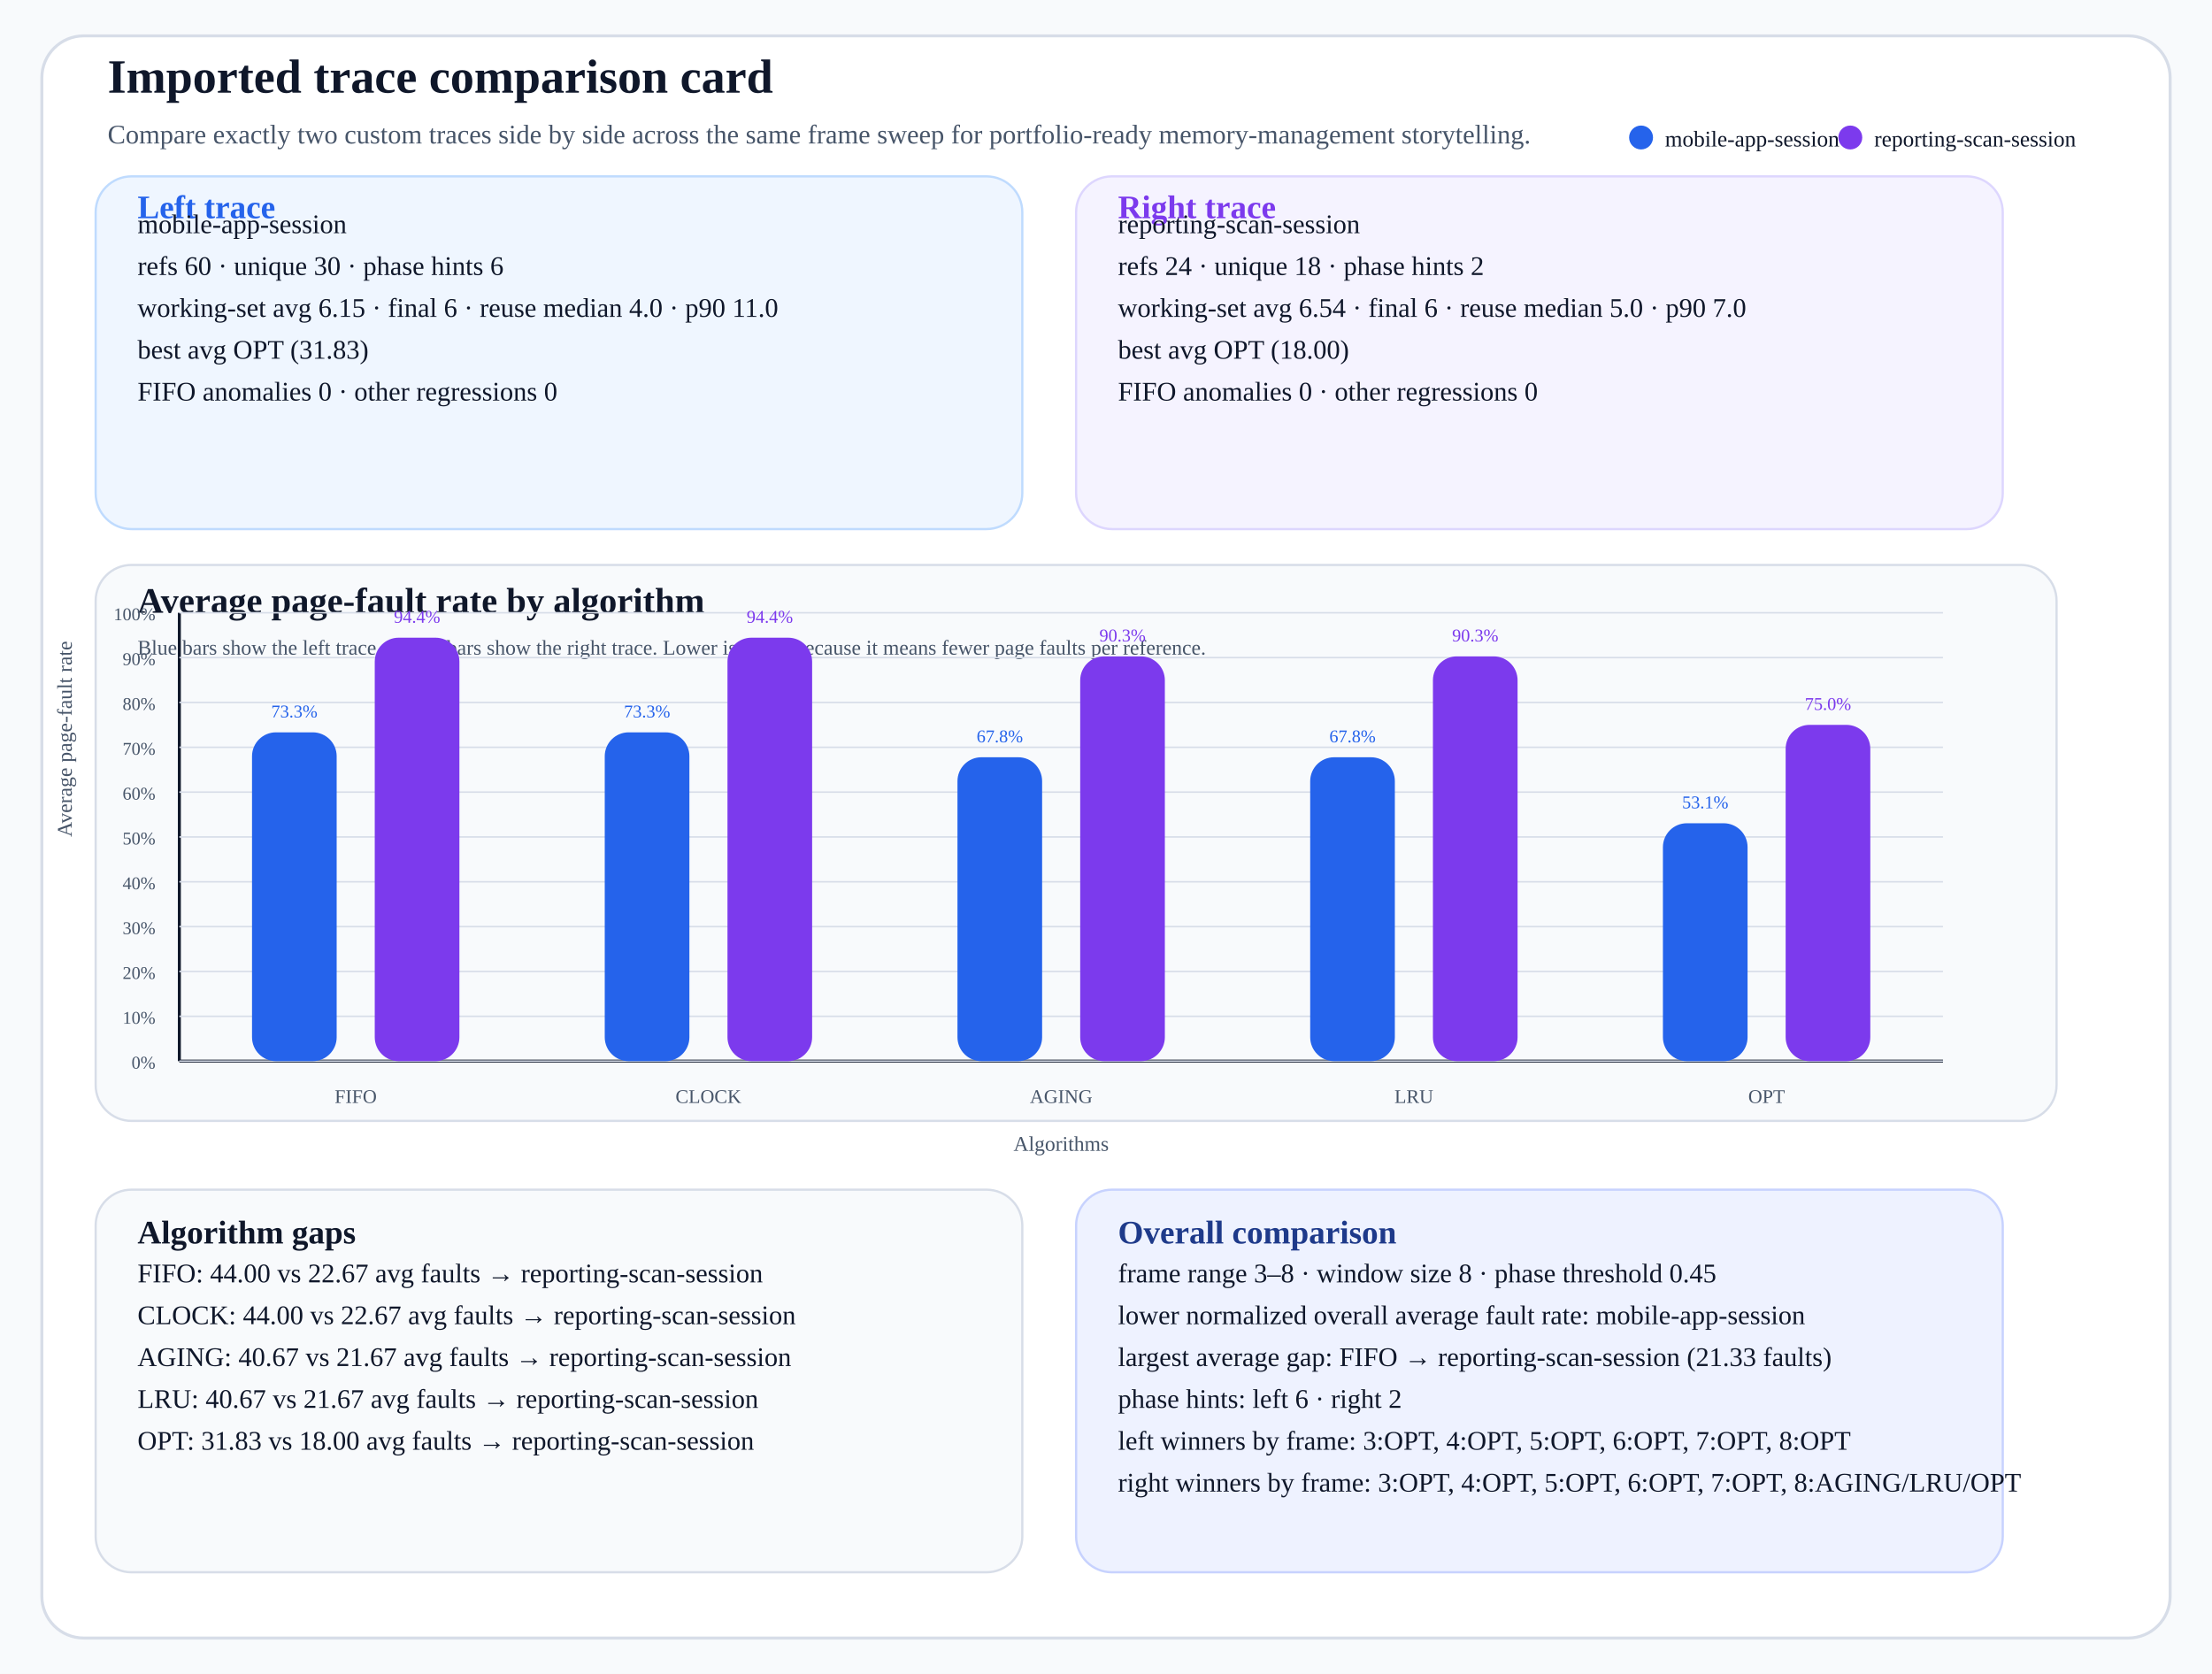
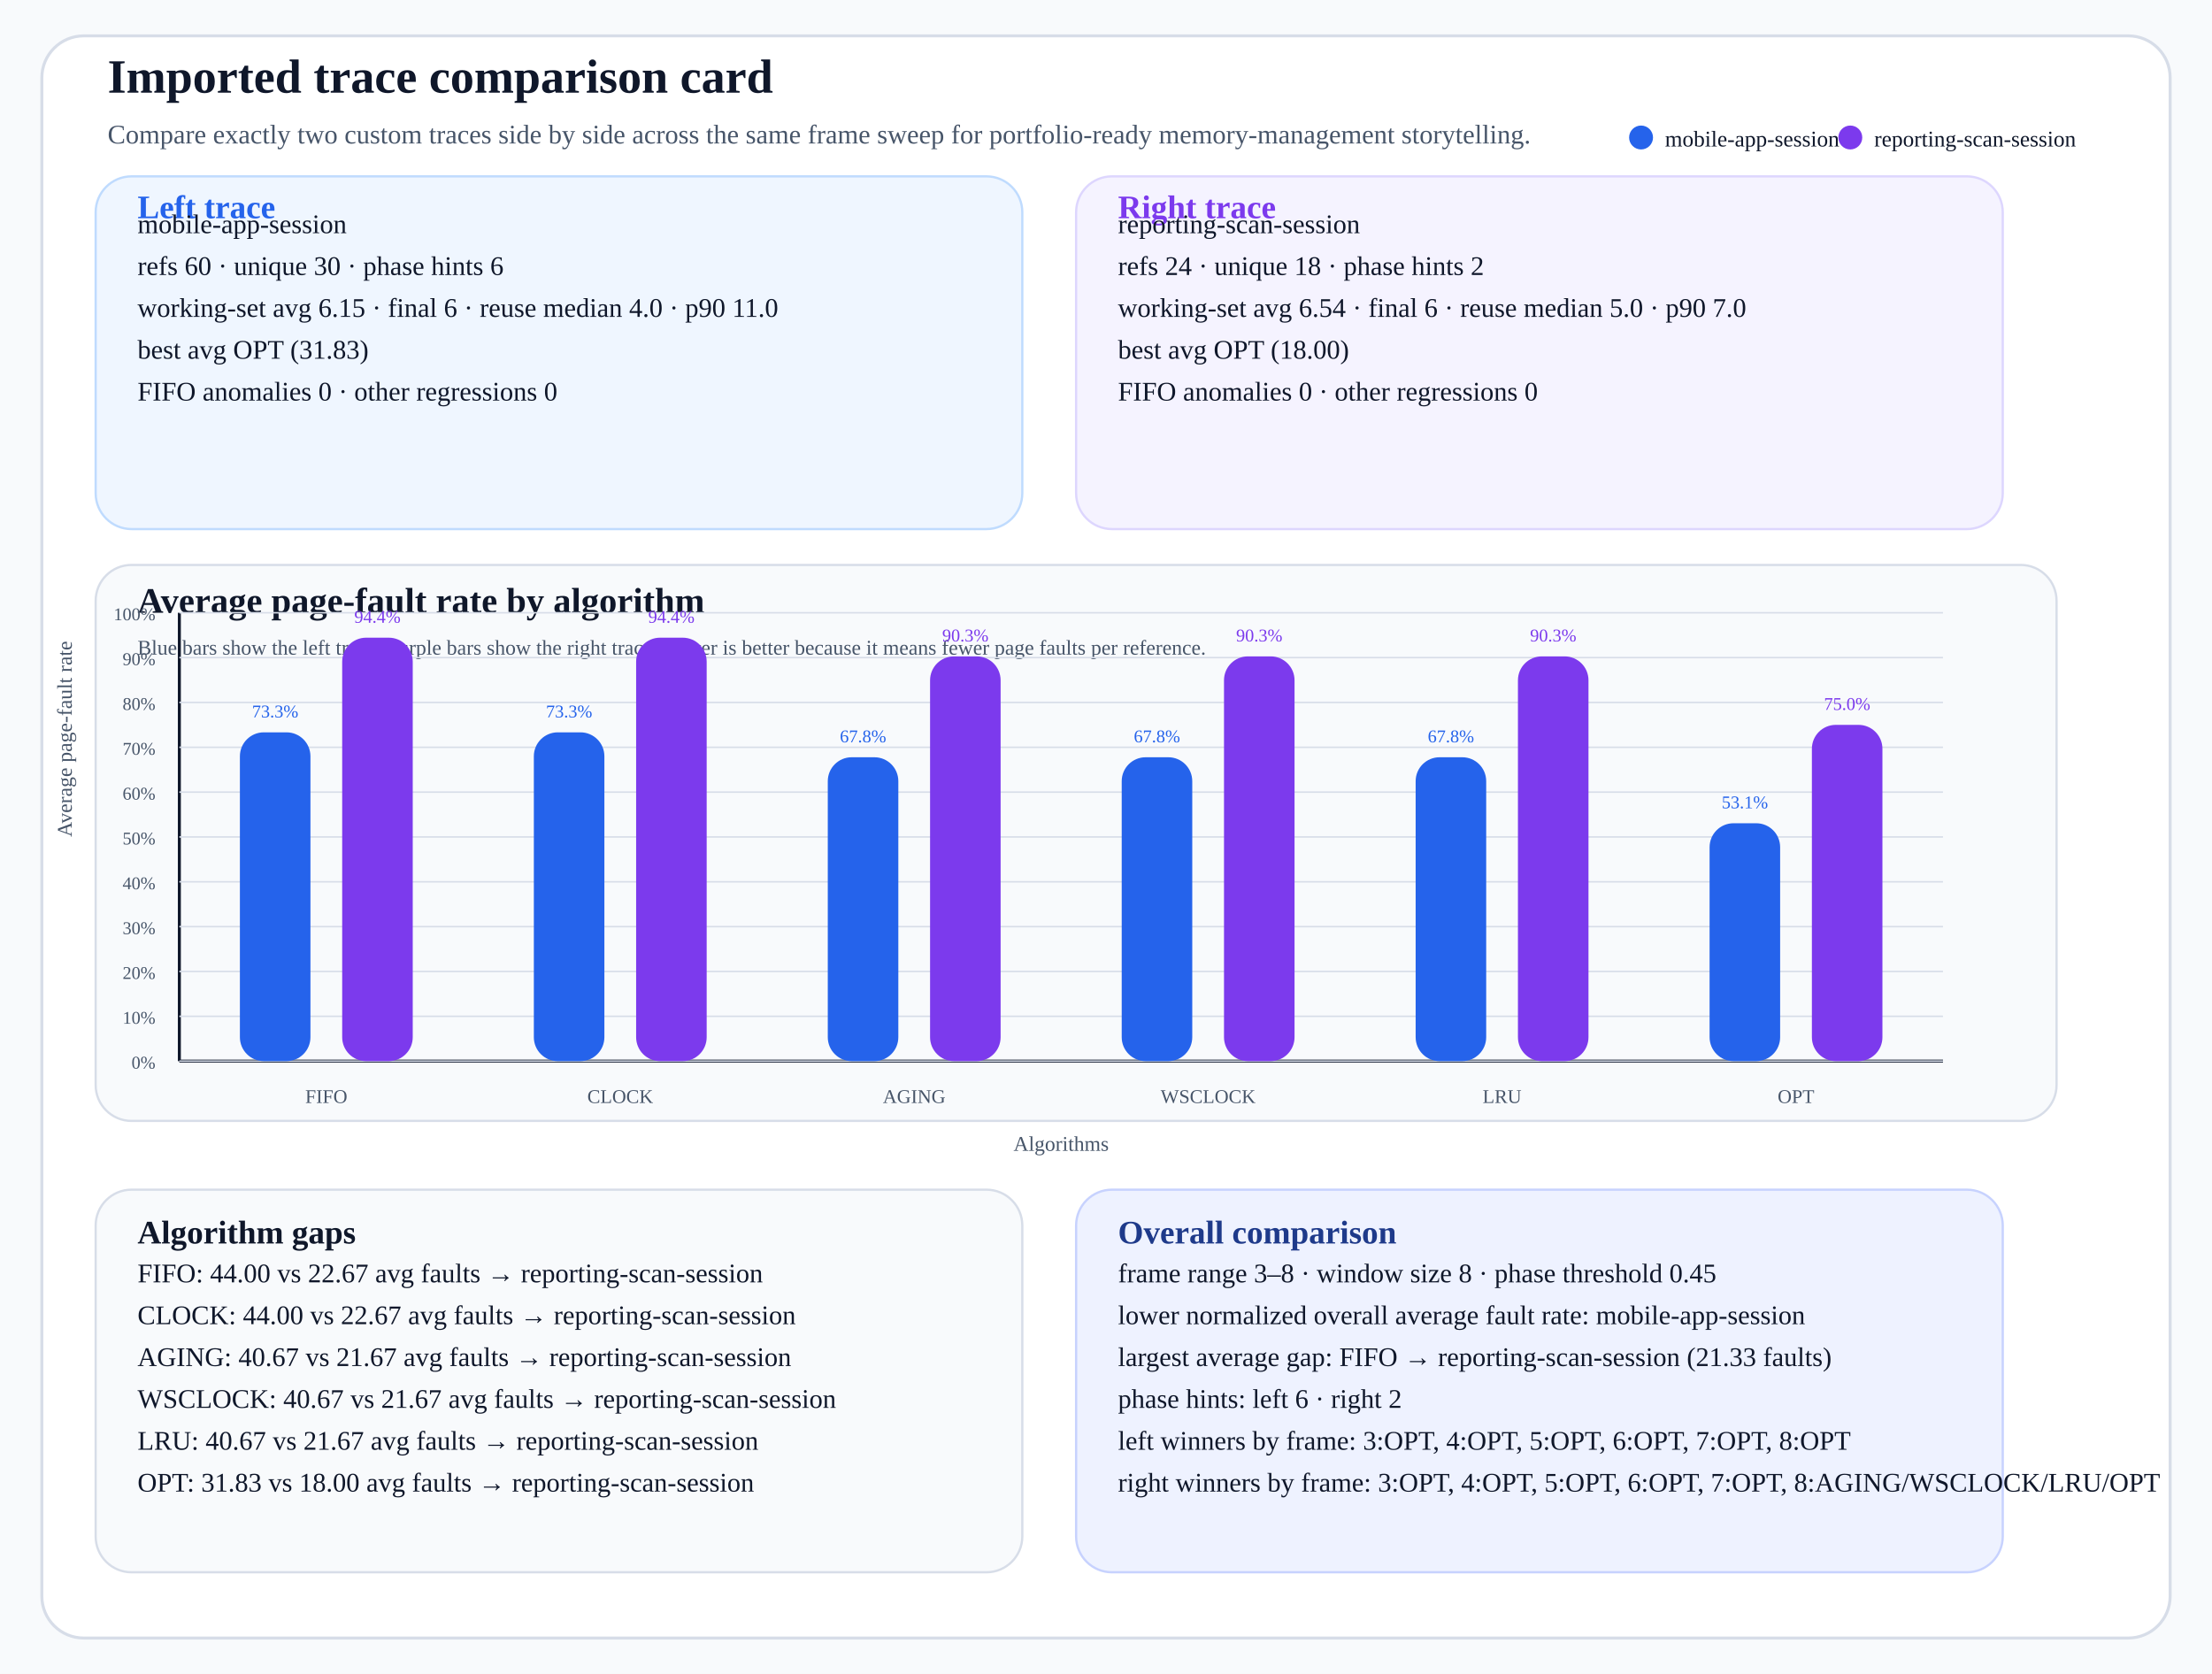
<svg xmlns="http://www.w3.org/2000/svg" width="1480" height="1120" viewBox="0 0 1480 1120" role="img" aria-labelledby="page-replacement-mobile-app-session-vs-reporting-scan-session-trace-compare-title page-replacement-mobile-app-session-vs-reporting-scan-session-trace-compare-desc">
  <rect width="100%" height="100%" fill="#f8fafc" />
  <rect x="28" y="24" width="1424" height="1072" rx="28" fill="#ffffff" stroke="#d7dde8" stroke-width="2" />
  <text x="72" y="62" font-size="32" font-weight="700" fill="#0f172a">Imported trace comparison card</text>
  <text x="72" y="96" font-size="18" fill="#475569">Compare exactly two custom traces side by side across the same frame sweep for portfolio-ready memory-management storytelling.</text>
  <rect x="64" y="118" width="620" height="236" rx="24" fill="#eff6ff" stroke="#bfdbfe" stroke-width="1.5" />
  <text x="92" y="146" font-size="22" font-weight="700" fill="#2563eb">Left trace</text>
  <text x="92" y="156" font-size="18" fill="#0f172a">mobile-app-session</text>
  <text x="92" y="184" font-size="18" fill="#0f172a">refs 60 · unique 30 · phase hints 6</text>
  <text x="92" y="212" font-size="18" fill="#0f172a">working-set avg 6.15 · final 6 · reuse median 4.0 · p90 11.0</text>
  <text x="92" y="240" font-size="18" fill="#0f172a">best avg OPT (31.83)</text>
  <text x="92" y="268" font-size="18" fill="#0f172a">FIFO anomalies 0 · other regressions 0</text>
  <rect x="720" y="118" width="620" height="236" rx="24" fill="#f5f3ff" stroke="#ddd6fe" stroke-width="1.5" />
  <text x="748" y="146" font-size="22" font-weight="700" fill="#7c3aed">Right trace</text>
  <text x="748" y="156" font-size="18" fill="#0f172a">reporting-scan-session</text>
  <text x="748" y="184" font-size="18" fill="#0f172a">refs 24 · unique 18 · phase hints 2</text>
  <text x="748" y="212" font-size="18" fill="#0f172a">working-set avg 6.54 · final 6 · reuse median 5.0 · p90 7.0</text>
  <text x="748" y="240" font-size="18" fill="#0f172a">best avg OPT (18.00)</text>
  <text x="748" y="268" font-size="18" fill="#0f172a">FIFO anomalies 0 · other regressions 0</text>
  <rect x="64" y="378" width="1312" height="372" rx="24" fill="#f8fafc" stroke="#d7dde8" stroke-width="1.5" />
  <text x="92" y="410" font-size="24" font-weight="700" fill="#0f172a">Average page-fault rate by algorithm</text>
  <text x="92" y="438" font-size="14" fill="#475569">Blue bars show the left trace. Purple bars show the right trace. Lower is better because it means fewer page faults per reference.</text>
  <line x1="120" y1="410" x2="120" y2="710" stroke="#0f172a" stroke-width="2" />
  <line x1="120" y1="710" x2="1300" y2="710" stroke="#0f172a" stroke-width="2" />
  <line x1="120" y1="710.00" x2="1300" y2="710.00" stroke="#d7dde8" stroke-width="1" />
  <text x="104" y="715.00" font-size="12" text-anchor="end" fill="#475569">0%</text>
  <line x1="120" y1="680.00" x2="1300" y2="680.00" stroke="#d7dde8" stroke-width="1" />
  <text x="104" y="685.00" font-size="12" text-anchor="end" fill="#475569">10%</text>
  <line x1="120" y1="650.00" x2="1300" y2="650.00" stroke="#d7dde8" stroke-width="1" />
  <text x="104" y="655.00" font-size="12" text-anchor="end" fill="#475569">20%</text>
  <line x1="120" y1="620.00" x2="1300" y2="620.00" stroke="#d7dde8" stroke-width="1" />
  <text x="104" y="625.00" font-size="12" text-anchor="end" fill="#475569">30%</text>
  <line x1="120" y1="590.00" x2="1300" y2="590.00" stroke="#d7dde8" stroke-width="1" />
  <text x="104" y="595.00" font-size="12" text-anchor="end" fill="#475569">40%</text>
  <line x1="120" y1="560.00" x2="1300" y2="560.00" stroke="#d7dde8" stroke-width="1" />
  <text x="104" y="565.00" font-size="12" text-anchor="end" fill="#475569">50%</text>
  <line x1="120" y1="530.00" x2="1300" y2="530.00" stroke="#d7dde8" stroke-width="1" />
  <text x="104" y="535.00" font-size="12" text-anchor="end" fill="#475569">60%</text>
  <line x1="120" y1="500.00" x2="1300" y2="500.00" stroke="#d7dde8" stroke-width="1" />
  <text x="104" y="505.00" font-size="12" text-anchor="end" fill="#475569">70%</text>
  <line x1="120" y1="470.00" x2="1300" y2="470.00" stroke="#d7dde8" stroke-width="1" />
  <text x="104" y="475.00" font-size="12" text-anchor="end" fill="#475569">80%</text>
  <line x1="120" y1="440.00" x2="1300" y2="440.00" stroke="#d7dde8" stroke-width="1" />
  <text x="104" y="445.00" font-size="12" text-anchor="end" fill="#475569">90%</text>
  <line x1="120" y1="410.00" x2="1300" y2="410.00" stroke="#d7dde8" stroke-width="1" />
  <text x="104" y="415.00" font-size="12" text-anchor="end" fill="#475569">100%</text>
-   <rect x="168.62" y="490.00" width="56.64" height="220.00" rx="16" fill="#2563eb" />
-   <text x="196.94" y="480.00" font-size="12" text-anchor="middle" fill="#2563eb">73.3%</text>
-   <rect x="250.74" y="426.67" width="56.64" height="283.33" rx="16" fill="#7c3aed" />
-   <text x="279.06" y="416.67" font-size="12" text-anchor="middle" fill="#7c3aed">94.4%</text>
-   <text x="238.00" y="738" font-size="13" text-anchor="middle" fill="#475569">FIFO</text>
-   <rect x="404.62" y="490.00" width="56.64" height="220.00" rx="16" fill="#2563eb" />
-   <text x="432.94" y="480.00" font-size="12" text-anchor="middle" fill="#2563eb">73.3%</text>
-   <rect x="486.74" y="426.67" width="56.64" height="283.33" rx="16" fill="#7c3aed" />
-   <text x="515.06" y="416.67" font-size="12" text-anchor="middle" fill="#7c3aed">94.4%</text>
-   <text x="474.00" y="738" font-size="13" text-anchor="middle" fill="#475569">CLOCK</text>
-   <rect x="640.62" y="506.67" width="56.64" height="203.33" rx="16" fill="#2563eb" />
-   <text x="668.94" y="496.67" font-size="12" text-anchor="middle" fill="#2563eb">67.8%</text>
-   <rect x="722.74" y="439.17" width="56.64" height="270.83" rx="16" fill="#7c3aed" />
-   <text x="751.06" y="429.17" font-size="12" text-anchor="middle" fill="#7c3aed">90.3%</text>
-   <text x="710.00" y="738" font-size="13" text-anchor="middle" fill="#475569">AGING</text>
-   <rect x="876.62" y="506.67" width="56.64" height="203.33" rx="16" fill="#2563eb" />
-   <text x="904.94" y="496.67" font-size="12" text-anchor="middle" fill="#2563eb">67.8%</text>
-   <rect x="958.74" y="439.17" width="56.64" height="270.83" rx="16" fill="#7c3aed" />
-   <text x="987.06" y="429.17" font-size="12" text-anchor="middle" fill="#7c3aed">90.3%</text>
-   <text x="946.00" y="738" font-size="13" text-anchor="middle" fill="#475569">LRU</text>
-   <rect x="1112.62" y="550.83" width="56.64" height="159.17" rx="16" fill="#2563eb" />
-   <text x="1140.94" y="540.83" font-size="12" text-anchor="middle" fill="#2563eb">53.1%</text>
-   <rect x="1194.74" y="485.00" width="56.64" height="225.00" rx="16" fill="#7c3aed" />
-   <text x="1223.06" y="475.00" font-size="12" text-anchor="middle" fill="#7c3aed">75.0%</text>
-   <text x="1182.00" y="738" font-size="13" text-anchor="middle" fill="#475569">OPT</text>
+   <rect x="160.51" y="490.00" width="47.20" height="220.00" rx="16" fill="#2563eb" />
+   <text x="184.11" y="480.00" font-size="12" text-anchor="middle" fill="#2563eb">73.3%</text>
+   <rect x="228.95" y="426.67" width="47.20" height="283.33" rx="16" fill="#7c3aed" />
+   <text x="252.55" y="416.67" font-size="12" text-anchor="middle" fill="#7c3aed">94.4%</text>
+   <text x="218.33" y="738" font-size="13" text-anchor="middle" fill="#475569">FIFO</text>
+   <rect x="357.18" y="490.00" width="47.20" height="220.00" rx="16" fill="#2563eb" />
+   <text x="380.78" y="480.00" font-size="12" text-anchor="middle" fill="#2563eb">73.3%</text>
+   <rect x="425.62" y="426.67" width="47.20" height="283.33" rx="16" fill="#7c3aed" />
+   <text x="449.22" y="416.67" font-size="12" text-anchor="middle" fill="#7c3aed">94.4%</text>
+   <text x="415.00" y="738" font-size="13" text-anchor="middle" fill="#475569">CLOCK</text>
+   <rect x="553.85" y="506.67" width="47.20" height="203.33" rx="16" fill="#2563eb" />
+   <text x="577.45" y="496.67" font-size="12" text-anchor="middle" fill="#2563eb">67.8%</text>
+   <rect x="622.29" y="439.17" width="47.20" height="270.83" rx="16" fill="#7c3aed" />
+   <text x="645.89" y="429.17" font-size="12" text-anchor="middle" fill="#7c3aed">90.3%</text>
+   <text x="611.67" y="738" font-size="13" text-anchor="middle" fill="#475569">AGING</text>
+   <rect x="750.51" y="506.67" width="47.20" height="203.33" rx="16" fill="#2563eb" />
+   <text x="774.11" y="496.67" font-size="12" text-anchor="middle" fill="#2563eb">67.8%</text>
+   <rect x="818.95" y="439.17" width="47.20" height="270.83" rx="16" fill="#7c3aed" />
+   <text x="842.55" y="429.17" font-size="12" text-anchor="middle" fill="#7c3aed">90.3%</text>
+   <text x="808.33" y="738" font-size="13" text-anchor="middle" fill="#475569">WSCLOCK</text>
+   <rect x="947.18" y="506.67" width="47.20" height="203.33" rx="16" fill="#2563eb" />
+   <text x="970.78" y="496.67" font-size="12" text-anchor="middle" fill="#2563eb">67.8%</text>
+   <rect x="1015.62" y="439.17" width="47.20" height="270.83" rx="16" fill="#7c3aed" />
+   <text x="1039.22" y="429.17" font-size="12" text-anchor="middle" fill="#7c3aed">90.3%</text>
+   <text x="1005.00" y="738" font-size="13" text-anchor="middle" fill="#475569">LRU</text>
+   <rect x="1143.85" y="550.83" width="47.20" height="159.17" rx="16" fill="#2563eb" />
+   <text x="1167.45" y="540.83" font-size="12" text-anchor="middle" fill="#2563eb">53.1%</text>
+   <rect x="1212.29" y="485.00" width="47.20" height="225.00" rx="16" fill="#7c3aed" />
+   <text x="1235.89" y="475.00" font-size="12" text-anchor="middle" fill="#7c3aed">75.0%</text>
+   <text x="1201.67" y="738" font-size="13" text-anchor="middle" fill="#475569">OPT</text>
  <text x="710.00" y="770" font-size="14" text-anchor="middle" fill="#475569">Algorithms</text>
  <text x="48" y="560.00" font-size="14" fill="#475569" transform="rotate(-90 48 560.00)">Average page-fault rate</text>
  <circle cx="1098" cy="92" r="8" fill="#2563eb" />
  <text x="1114" y="98" font-size="15" fill="#0f172a">mobile-app-session</text>
  <circle cx="1238" cy="92" r="8" fill="#7c3aed" />
  <text x="1254" y="98" font-size="15" fill="#0f172a">reporting-scan-session</text>
  <rect x="64" y="796" width="620" height="256" rx="24" fill="#f8fafc" stroke="#d7dde8" stroke-width="1.5" />
  <text x="92" y="832" font-size="22" font-weight="700" fill="#0f172a">Algorithm gaps</text>
  <text x="92" y="858" font-size="18" fill="#0f172a">FIFO: 44.00 vs 22.67 avg faults → reporting-scan-session</text>
  <text x="92" y="886" font-size="18" fill="#0f172a">CLOCK: 44.00 vs 22.67 avg faults → reporting-scan-session</text>
  <text x="92" y="914" font-size="18" fill="#0f172a">AGING: 40.67 vs 21.67 avg faults → reporting-scan-session</text>
-   <text x="92" y="942" font-size="18" fill="#0f172a">LRU: 40.67 vs 21.67 avg faults → reporting-scan-session</text>
-   <text x="92" y="970" font-size="18" fill="#0f172a">OPT: 31.83 vs 18.00 avg faults → reporting-scan-session</text>
+   <text x="92" y="942" font-size="18" fill="#0f172a">WSCLOCK: 40.67 vs 21.67 avg faults → reporting-scan-session</text>
+   <text x="92" y="970" font-size="18" fill="#0f172a">LRU: 40.67 vs 21.67 avg faults → reporting-scan-session</text>
+   <text x="92" y="998" font-size="18" fill="#0f172a">OPT: 31.83 vs 18.00 avg faults → reporting-scan-session</text>
  <rect x="720" y="796" width="620" height="256" rx="24" fill="#eef2ff" stroke="#c7d2fe" stroke-width="1.5" />
  <text x="748" y="832" font-size="22" font-weight="700" fill="#1e3a8a">Overall comparison</text>
  <text x="748" y="858" font-size="18" fill="#0f172a">frame range 3–8 · window size 8 · phase threshold 0.45</text>
  <text x="748" y="886" font-size="18" fill="#0f172a">lower normalized overall average fault rate: mobile-app-session</text>
  <text x="748" y="914" font-size="18" fill="#0f172a">largest average gap: FIFO → reporting-scan-session (21.33 faults)</text>
  <text x="748" y="942" font-size="18" fill="#0f172a">phase hints: left 6 · right 2</text>
  <text x="748" y="970" font-size="18" fill="#0f172a">left winners by frame: 3:OPT, 4:OPT, 5:OPT, 6:OPT, 7:OPT, 8:OPT</text>
-   <text x="748" y="998" font-size="18" fill="#0f172a">right winners by frame: 3:OPT, 4:OPT, 5:OPT, 6:OPT, 7:OPT, 8:AGING/LRU/OPT</text>
+   <text x="748" y="998" font-size="18" fill="#0f172a">right winners by frame: 3:OPT, 4:OPT, 5:OPT, 6:OPT, 7:OPT, 8:AGING/WSCLOCK/LRU/OPT</text>
</svg>
